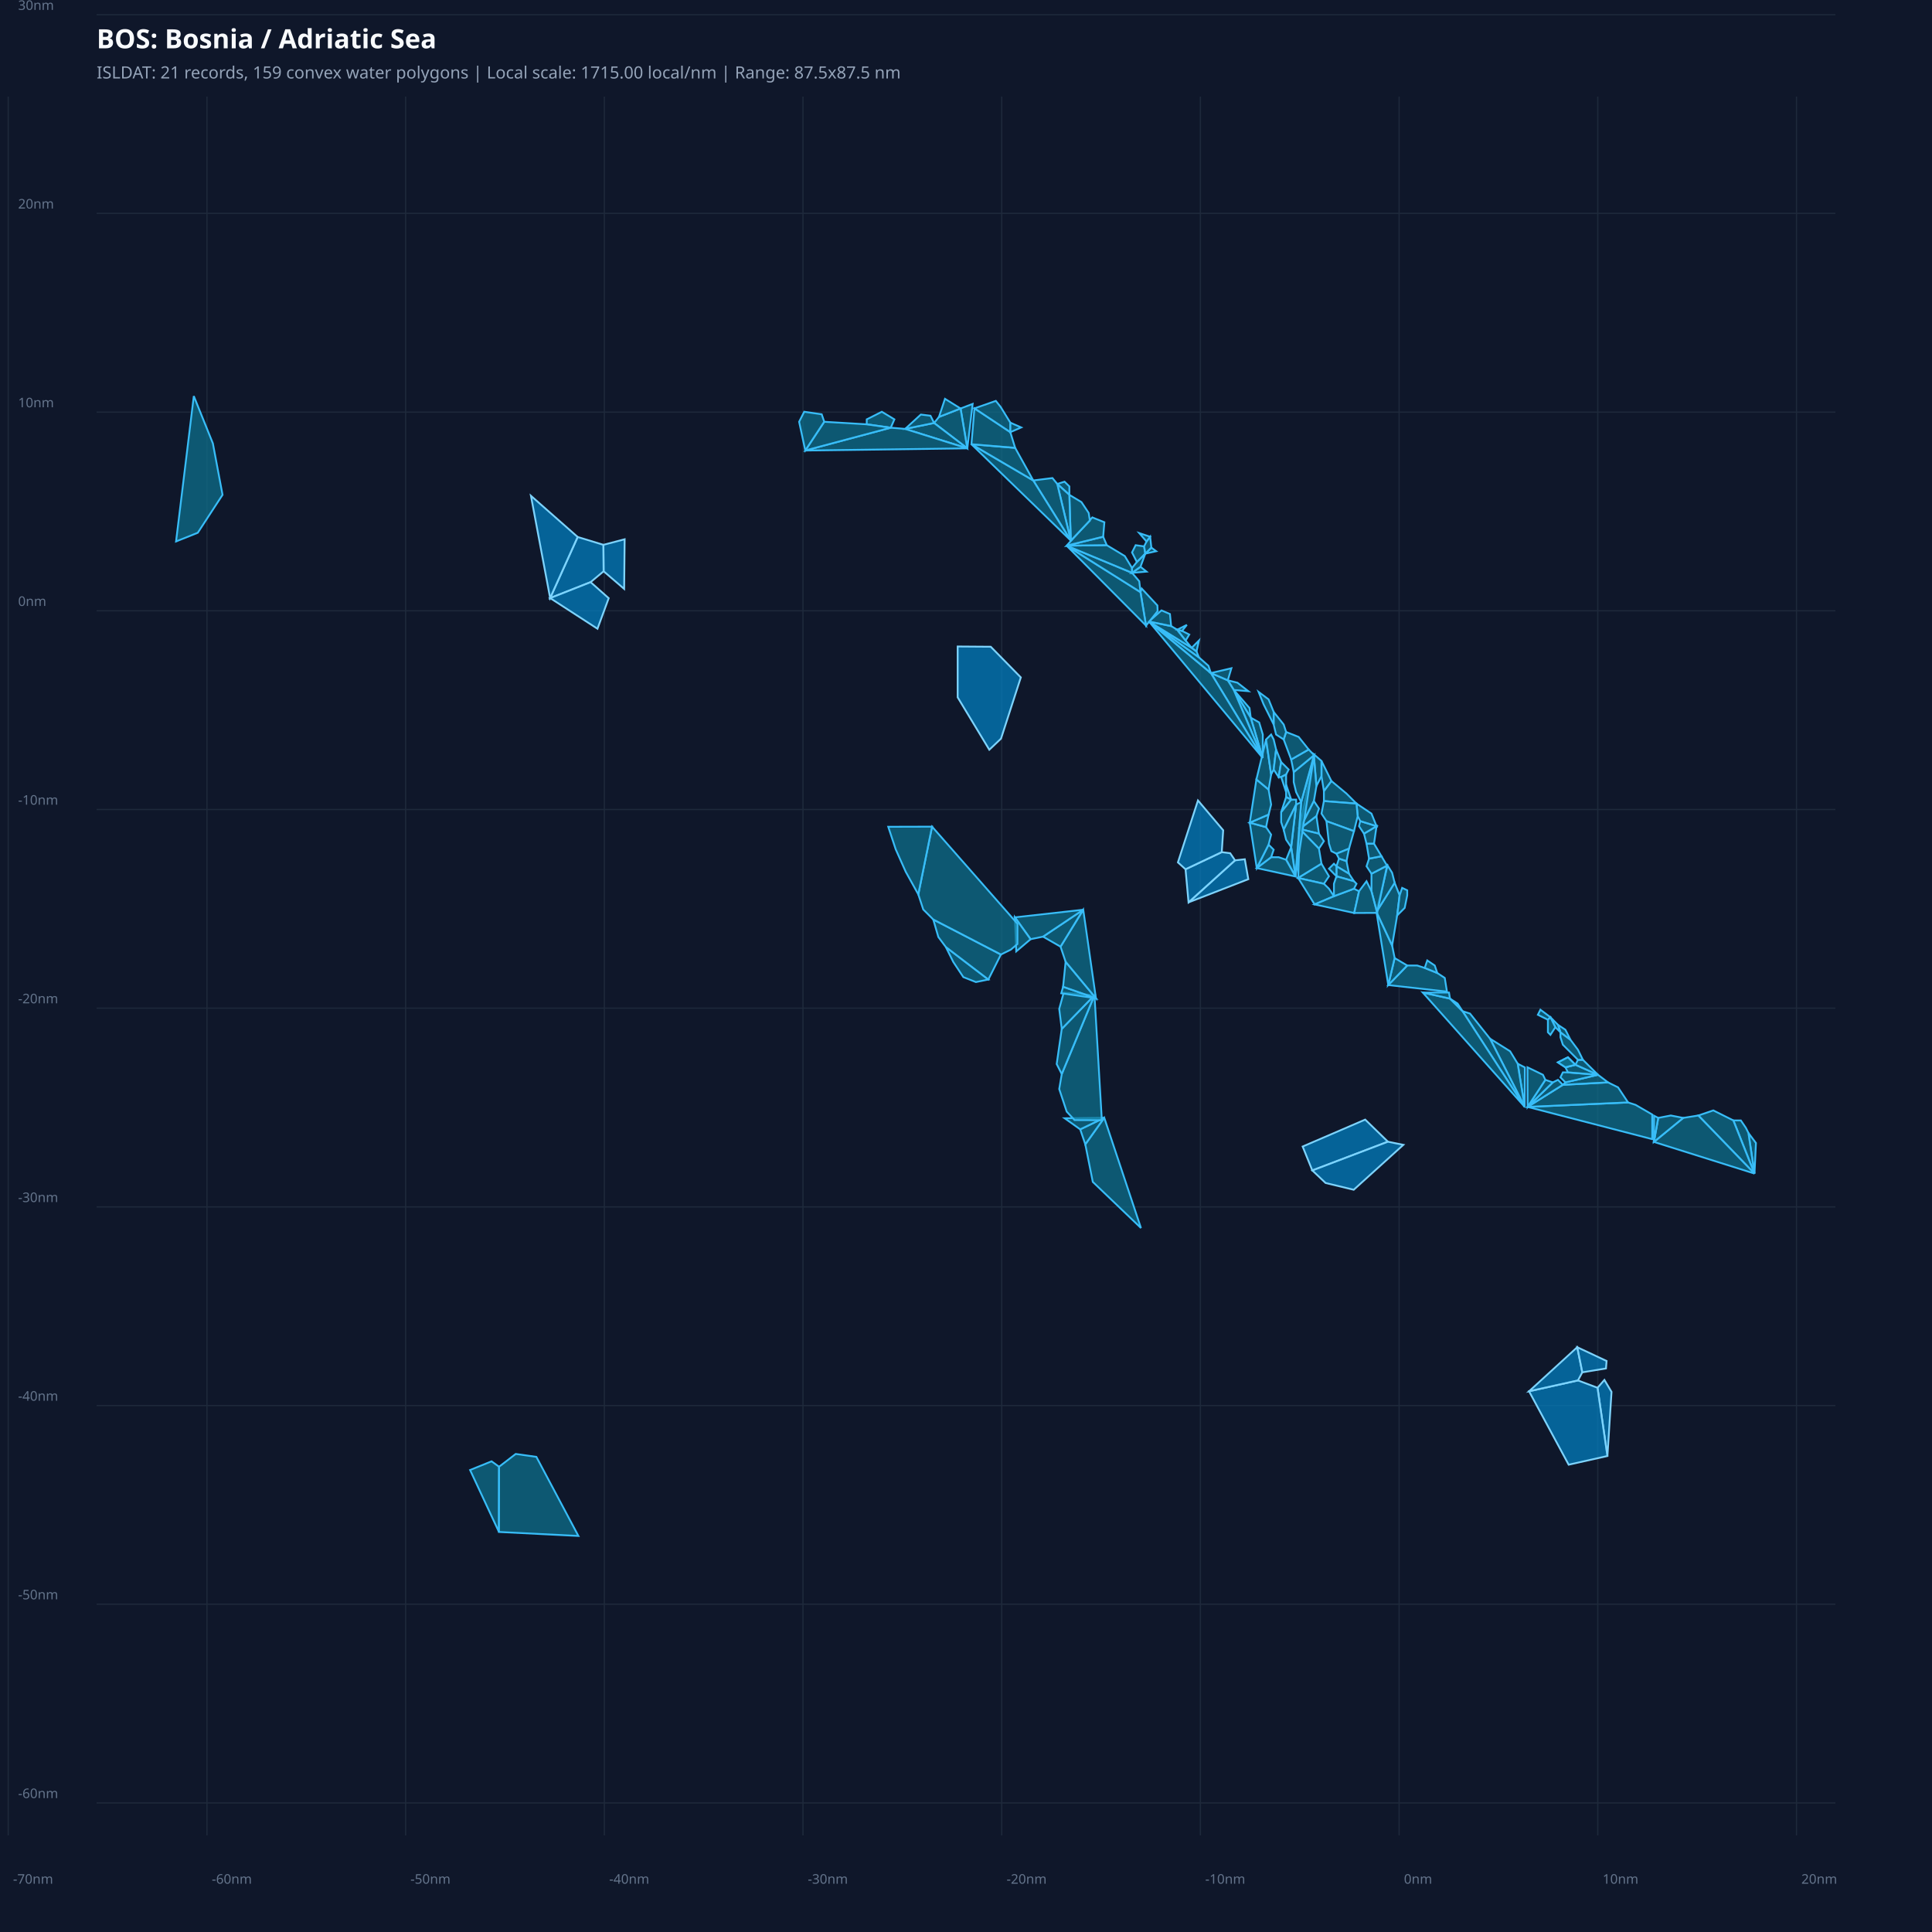
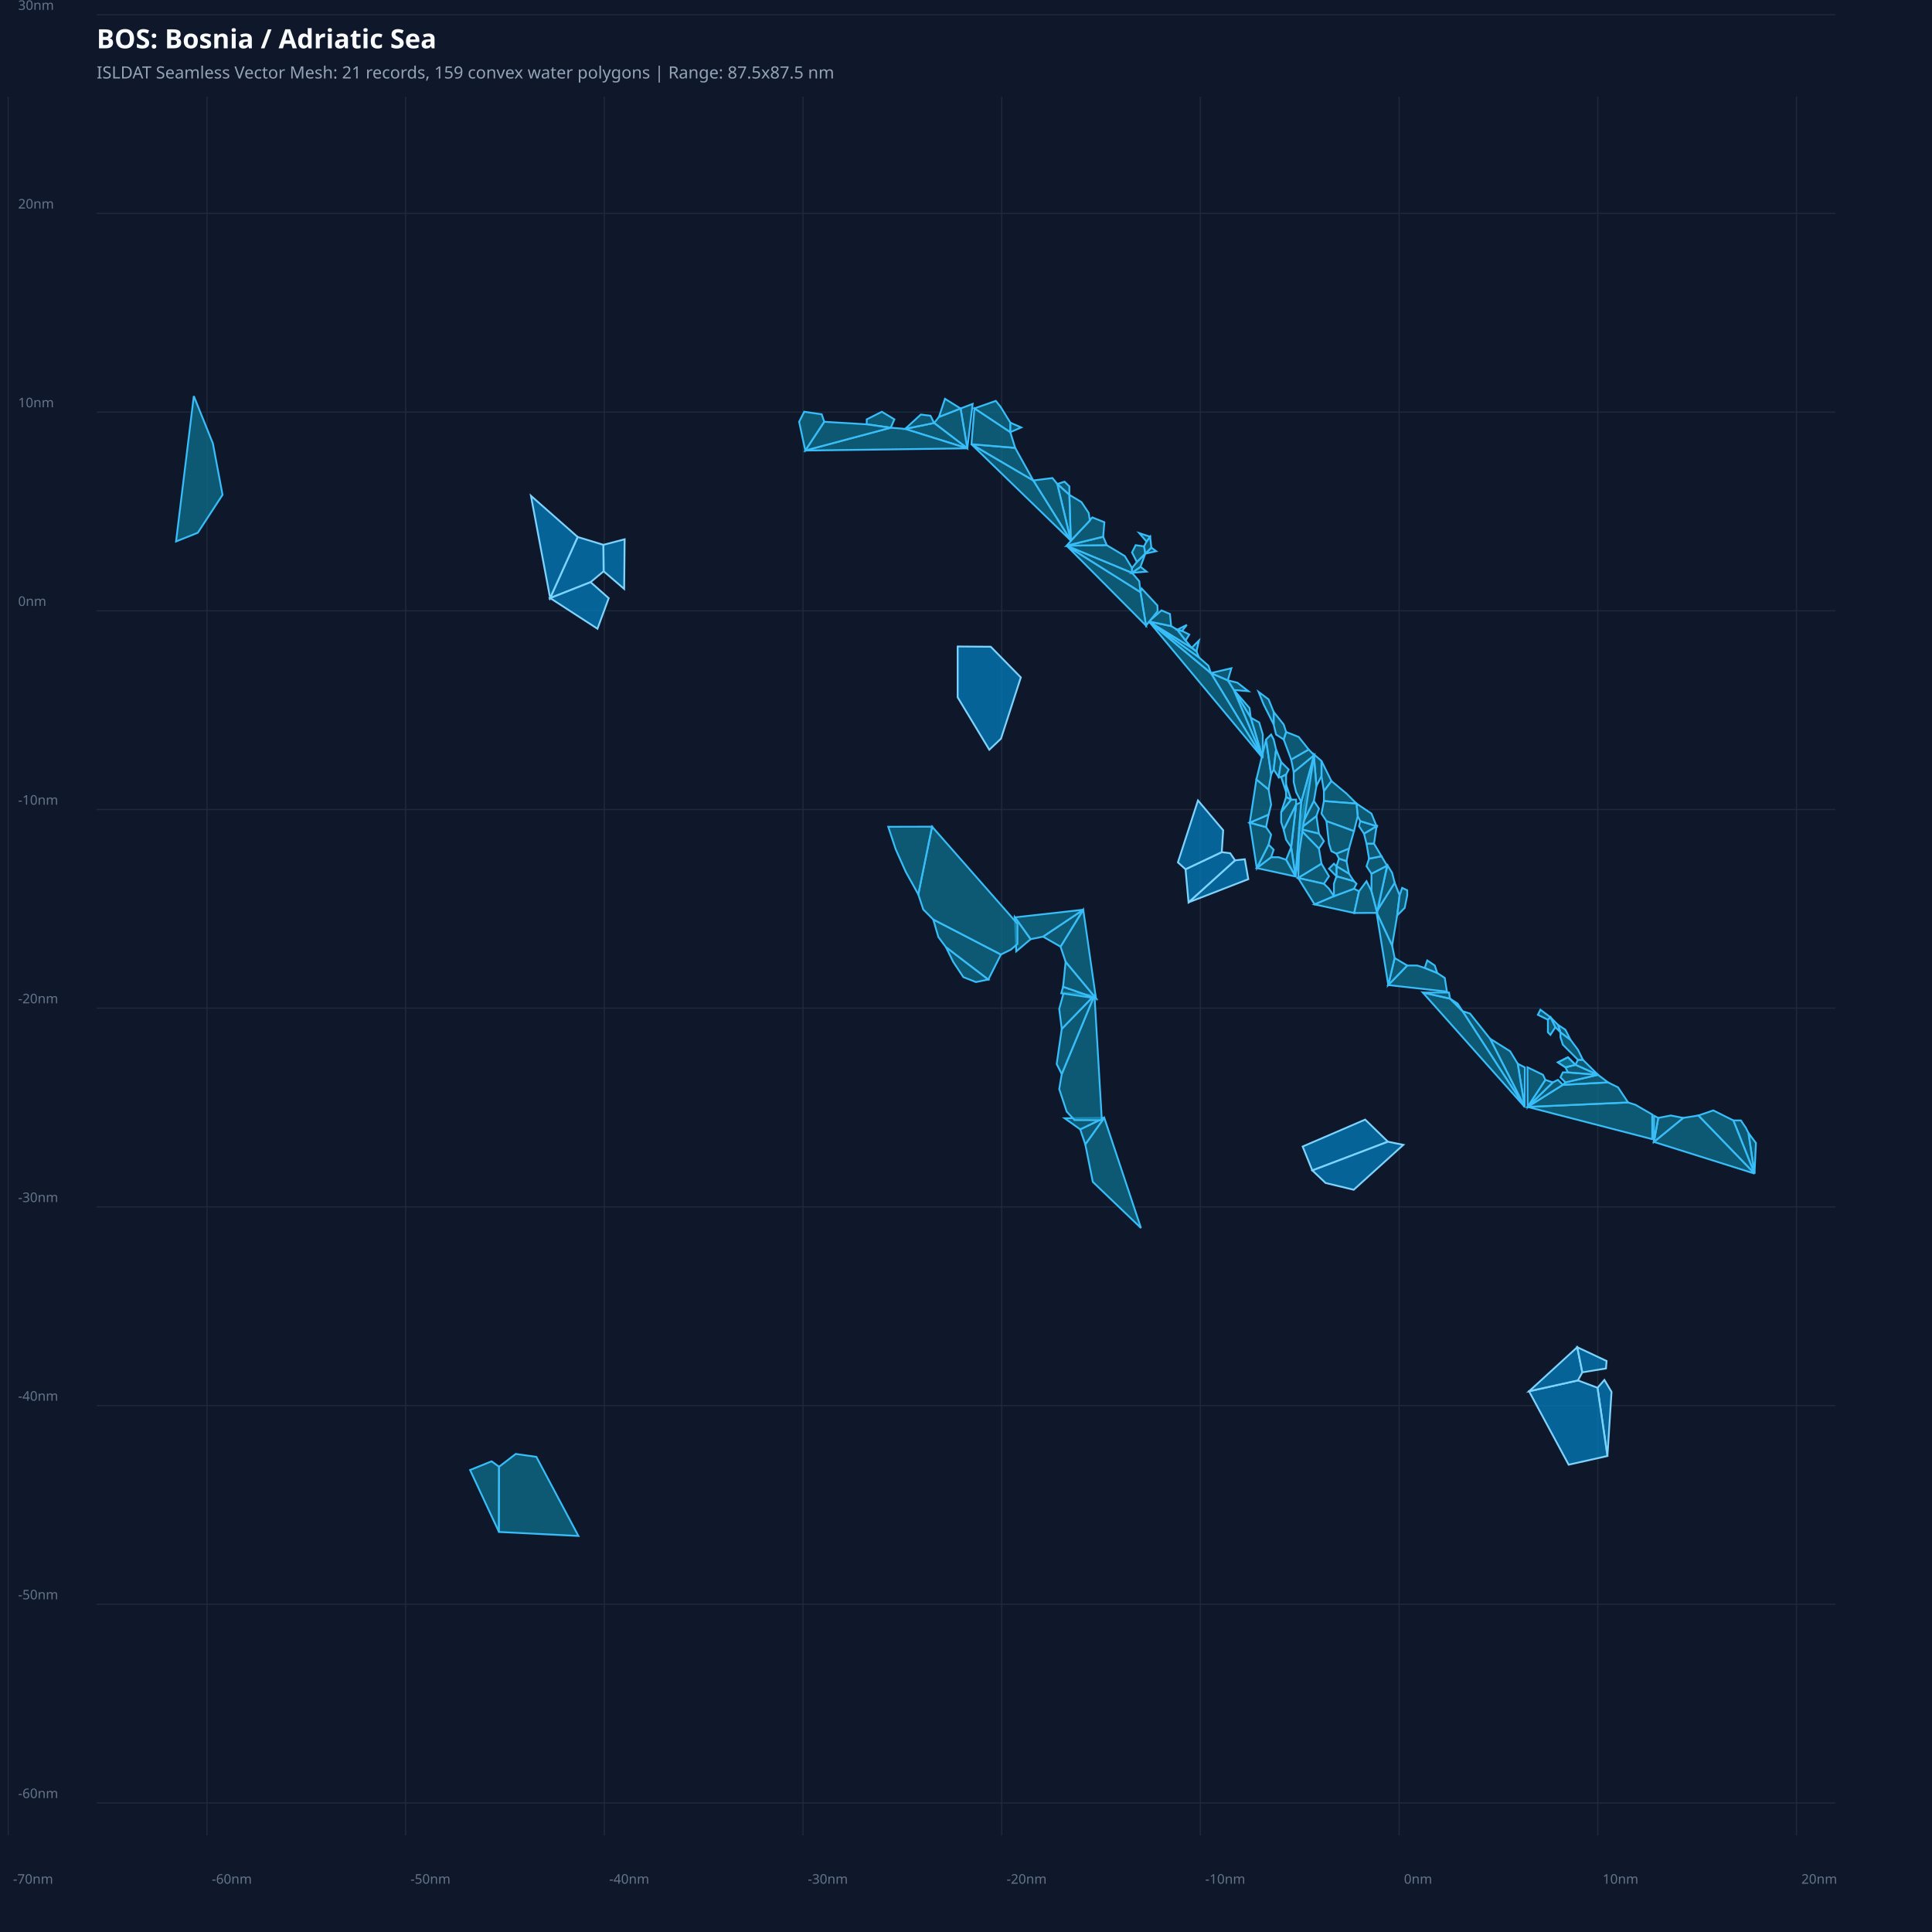
<svg xmlns="http://www.w3.org/2000/svg" viewBox="0 0 1600 1600" width="1600" height="1600">
  <rect width="1600" height="1600" fill="#0f172a" />
  <text x="80" y="40" font-family="sans-serif" font-size="22" font-weight="bold" fill="#f8fafc">BOS: Bosnia / Adriatic Sea</text>
-   <text x="80" y="65" font-family="sans-serif" font-size="14" fill="#94a3b8">ISLDAT: 21 records, 159 convex water polygons | Local scale: 1715.00 local/nm | Range: 87.5x87.5 nm</text>
+   <text x="80" y="65" font-family="sans-serif" font-size="14" fill="#94a3b8">ISLDAT Seamless Vector Mesh: 21 records, 159 convex water polygons | Range: 87.5x87.5 nm</text>
  <line x1="6.8" y1="1520.0" x2="6.8" y2="80.0" stroke="#1e293b" stroke-width="1" />
  <text x="10.8" y="1560" font-family="sans-serif" font-size="11" fill="#64748b">-70nm</text>
  <line x1="171.4" y1="1520.0" x2="171.4" y2="80.0" stroke="#1e293b" stroke-width="1" />
  <text x="175.4" y="1560" font-family="sans-serif" font-size="11" fill="#64748b">-60nm</text>
  <line x1="335.9" y1="1520.0" x2="335.9" y2="80.0" stroke="#1e293b" stroke-width="1" />
  <text x="339.9" y="1560" font-family="sans-serif" font-size="11" fill="#64748b">-50nm</text>
  <line x1="500.5" y1="1520.0" x2="500.5" y2="80.0" stroke="#1e293b" stroke-width="1" />
  <text x="504.5" y="1560" font-family="sans-serif" font-size="11" fill="#64748b">-40nm</text>
  <line x1="665.0" y1="1520.0" x2="665.0" y2="80.0" stroke="#1e293b" stroke-width="1" />
  <text x="669.0" y="1560" font-family="sans-serif" font-size="11" fill="#64748b">-30nm</text>
  <line x1="829.6" y1="1520.0" x2="829.6" y2="80.0" stroke="#1e293b" stroke-width="1" />
  <text x="833.6" y="1560" font-family="sans-serif" font-size="11" fill="#64748b">-20nm</text>
  <line x1="994.1" y1="1520.0" x2="994.1" y2="80.0" stroke="#1e293b" stroke-width="1" />
  <text x="998.1" y="1560" font-family="sans-serif" font-size="11" fill="#64748b">-10nm</text>
  <line x1="1158.7" y1="1520.0" x2="1158.7" y2="80.0" stroke="#1e293b" stroke-width="1" />
  <text x="1162.7" y="1560" font-family="sans-serif" font-size="11" fill="#64748b">0nm</text>
  <line x1="1323.2" y1="1520.0" x2="1323.2" y2="80.0" stroke="#1e293b" stroke-width="1" />
  <text x="1327.2" y="1560" font-family="sans-serif" font-size="11" fill="#64748b">10nm</text>
  <line x1="1487.8" y1="1520.0" x2="1487.8" y2="80.0" stroke="#1e293b" stroke-width="1" />
  <text x="1491.8" y="1560" font-family="sans-serif" font-size="11" fill="#64748b">20nm</text>
  <line x1="1652.3" y1="1520.0" x2="1652.3" y2="80.0" stroke="#1e293b" stroke-width="1" />
  <text x="1656.3" y="1560" font-family="sans-serif" font-size="11" fill="#64748b">30nm</text>
  <line x1="80.0" y1="1657.6" x2="1520.0" y2="1657.6" stroke="#1e293b" stroke-width="1" />
  <text x="15" y="1653.6" font-family="sans-serif" font-size="11" fill="#64748b">-70nm</text>
  <line x1="80.0" y1="1493.1" x2="1520.0" y2="1493.1" stroke="#1e293b" stroke-width="1" />
  <text x="15" y="1489.1" font-family="sans-serif" font-size="11" fill="#64748b">-60nm</text>
  <line x1="80.0" y1="1328.5" x2="1520.0" y2="1328.5" stroke="#1e293b" stroke-width="1" />
  <text x="15" y="1324.5" font-family="sans-serif" font-size="11" fill="#64748b">-50nm</text>
  <line x1="80.0" y1="1164.0" x2="1520.0" y2="1164.0" stroke="#1e293b" stroke-width="1" />
  <text x="15" y="1160.0" font-family="sans-serif" font-size="11" fill="#64748b">-40nm</text>
  <line x1="80.0" y1="999.5" x2="1520.0" y2="999.5" stroke="#1e293b" stroke-width="1" />
  <text x="15" y="995.5" font-family="sans-serif" font-size="11" fill="#64748b">-30nm</text>
  <line x1="80.0" y1="834.9" x2="1520.0" y2="834.9" stroke="#1e293b" stroke-width="1" />
  <text x="15" y="830.9" font-family="sans-serif" font-size="11" fill="#64748b">-20nm</text>
  <line x1="80.0" y1="670.4" x2="1520.0" y2="670.4" stroke="#1e293b" stroke-width="1" />
  <text x="15" y="666.4" font-family="sans-serif" font-size="11" fill="#64748b">-10nm</text>
  <line x1="80.0" y1="505.8" x2="1520.0" y2="505.8" stroke="#1e293b" stroke-width="1" />
  <text x="15" y="501.8" font-family="sans-serif" font-size="11" fill="#64748b">0nm</text>
  <line x1="80.0" y1="341.3" x2="1520.0" y2="341.3" stroke="#1e293b" stroke-width="1" />
  <text x="15" y="337.3" font-family="sans-serif" font-size="11" fill="#64748b">10nm</text>
  <line x1="80.0" y1="176.7" x2="1520.0" y2="176.7" stroke="#1e293b" stroke-width="1" />
  <text x="15" y="172.7" font-family="sans-serif" font-size="11" fill="#64748b">20nm</text>
  <line x1="80.0" y1="12.2" x2="1520.0" y2="12.2" stroke="#1e293b" stroke-width="1" />
  <text x="15" y="8.2" font-family="sans-serif" font-size="11" fill="#64748b">30nm</text>
  <polygon points="1149.4,945.5 1130.6,927.2 1078.8,949.5 1086.8,969.3 1149.4,945.5" fill="rgba(2, 132, 199, 0.7)" stroke="#7dd3fc" stroke-width="1.5" />
  <polygon points="1162.2,948.1 1149.4,945.5 1086.8,969.3 1097.8,979.7 1121.1,985.3 1162.2,948.1" fill="rgba(2, 132, 199, 0.7)" stroke="#7dd3fc" stroke-width="1.5" />
  <polygon points="1033.8,728.1 1030.9,711.6 1022.8,712.5 984.3,747.3 1033.8,728.1" fill="rgba(2, 132, 199, 0.7)" stroke="#7dd3fc" stroke-width="1.5" />
  <polygon points="1022.8,712.5 1018.8,706.6 1011.8,705.7 981.8,719.9 984.3,747.3 1022.8,712.5" fill="rgba(2, 132, 199, 0.7)" stroke="#7dd3fc" stroke-width="1.5" />
  <polygon points="975.5,714.2 981.8,719.9 1011.8,705.7 1013.0,687.6 992.1,662.9 975.5,714.2" fill="rgba(2, 132, 199, 0.7)" stroke="#7dd3fc" stroke-width="1.5" />
  <polygon points="819.3,620.9 829.0,611.7 845.4,561.0 820.5,535.6 793.1,535.4 793.1,577.5 819.3,620.9" fill="rgba(2, 132, 199, 0.7)" stroke="#7dd3fc" stroke-width="1.5" />
  <polygon points="1331.2,1205.8 1334.6,1152.7 1328.7,1142.8 1323.0,1149.3 1331.2,1205.8" fill="rgba(2, 132, 199, 0.7)" stroke="#7dd3fc" stroke-width="1.5" />
  <polygon points="1331.2,1205.8 1323.0,1149.3 1306.8,1143.2 1266.3,1152.2 1299.1,1213.0 1331.2,1205.8" fill="rgba(2, 132, 199, 0.7)" stroke="#7dd3fc" stroke-width="1.5" />
  <polygon points="1266.3,1152.2 1306.8,1143.2 1310.4,1136.5 1306.2,1115.7 1266.3,1152.2" fill="rgba(2, 132, 199, 0.7)" stroke="#7dd3fc" stroke-width="1.5" />
  <polygon points="1310.4,1136.5 1306.2,1115.7 1330.5,1127.1 1330.0,1133.3 1310.4,1136.5" fill="rgba(2, 132, 199, 0.7)" stroke="#7dd3fc" stroke-width="1.5" />
  <polygon points="516.9,487.7 499.9,473.1 499.7,451.2 517.3,446.6 516.9,487.7" fill="rgba(2, 132, 199, 0.7)" stroke="#7dd3fc" stroke-width="1.5" />
  <polygon points="499.9,473.1 489.1,482.1 455.6,495.3 478.4,444.7 499.7,451.2 499.9,473.1" fill="rgba(2, 132, 199, 0.7)" stroke="#7dd3fc" stroke-width="1.5" />
  <polygon points="504.1,495.4 494.8,520.7 455.6,495.3 489.1,482.1 504.1,495.4" fill="rgba(2, 132, 199, 0.7)" stroke="#7dd3fc" stroke-width="1.5" />
  <polygon points="455.6,495.3 439.7,410.6 478.4,444.7 455.6,495.3" fill="rgba(2, 132, 199, 0.7)" stroke="#7dd3fc" stroke-width="1.5" />
  <polygon points="413.2,1268.7 389.3,1217.4 407.1,1210.2 413.3,1214.7 413.2,1268.7" fill="rgba(14, 116, 144, 0.7)" stroke="#38bdf8" stroke-width="1.5" />
  <polygon points="413.2,1268.7 479.0,1272.0 444.2,1206.5 427.1,1204.1 413.3,1214.7 413.2,1268.7" fill="rgba(14, 116, 144, 0.7)" stroke="#38bdf8" stroke-width="1.5" />
  <polygon points="145.8,448.4 163.8,441.2 184.3,409.8 176.3,367.2 160.5,328.0 145.8,448.4" fill="rgba(14, 116, 144, 0.7)" stroke="#38bdf8" stroke-width="1.5" />
  <polygon points="1453.0,971.9 1454.2,946.6 1448.0,938.3 1453.0,971.9" fill="rgba(14, 116, 144, 0.7)" stroke="#38bdf8" stroke-width="1.5" />
  <polygon points="1453.0,971.9 1448.0,938.3 1445.9,934.1 1441.7,927.9 1435.5,927.9 1453.0,971.9" fill="rgba(14, 116, 144, 0.7)" stroke="#38bdf8" stroke-width="1.5" />
  <polygon points="1453.0,971.9 1435.5,927.9 1418.9,919.6 1406.5,923.8 1453.0,971.9" fill="rgba(14, 116, 144, 0.7)" stroke="#38bdf8" stroke-width="1.5" />
  <polygon points="1453.0,971.9 1406.5,923.8 1394.0,925.8 1369.7,945.7 1453.0,971.9" fill="rgba(14, 116, 144, 0.7)" stroke="#38bdf8" stroke-width="1.5" />
  <polygon points="1369.7,945.7 1394.0,925.8 1383.7,923.8 1373.3,925.8 1369.7,945.7" fill="rgba(14, 116, 144, 0.7)" stroke="#38bdf8" stroke-width="1.5" />
  <polygon points="1369.7,945.7 1373.3,925.8 1369.8,924.0 1369.7,945.7" fill="rgba(14, 116, 144, 0.7)" stroke="#38bdf8" stroke-width="1.5" />
  <polygon points="1368.3,943.4 1368.3,923.0 1354.5,915.0 1348.3,913.0 1265.1,916.7 1368.3,943.4" fill="rgba(14, 116, 144, 0.7)" stroke="#38bdf8" stroke-width="1.5" />
  <polygon points="1348.3,913.0 1340.0,900.5 1331.7,896.4 1294.3,898.4 1265.1,916.7 1348.3,913.0" fill="rgba(14, 116, 144, 0.7)" stroke="#38bdf8" stroke-width="1.5" />
  <polygon points="1331.7,896.4 1323.4,890.1 1296.4,896.4 1294.3,898.4 1331.7,896.4" fill="rgba(14, 116, 144, 0.7)" stroke="#38bdf8" stroke-width="1.5" />
  <polygon points="1323.4,890.1 1296.4,896.4 1292.3,892.2 1294.3,888.1 1298.5,888.1 1323.4,890.1" fill="rgba(14, 116, 144, 0.7)" stroke="#38bdf8" stroke-width="1.5" />
  <polygon points="1323.4,890.1 1298.5,888.1 1296.4,883.9 1304.7,881.8 1323.4,890.1" fill="rgba(14, 116, 144, 0.7)" stroke="#38bdf8" stroke-width="1.5" />
  <polygon points="1298.5,875.6 1290.2,879.8 1296.4,883.9 1304.7,881.8 1298.5,875.6" fill="rgba(14, 116, 144, 0.7)" stroke="#38bdf8" stroke-width="1.5" />
  <polygon points="1323.4,890.1 1310.9,877.7 1306.8,877.7 1304.7,881.8 1323.4,890.1" fill="rgba(14, 116, 144, 0.7)" stroke="#38bdf8" stroke-width="1.5" />
  <polygon points="1310.9,877.7 1306.8,869.4 1300.6,861.1 1292.3,854.9 1292.3,859.0 1294.3,865.2 1306.8,877.7 1310.9,877.7" fill="rgba(14, 116, 144, 0.7)" stroke="#38bdf8" stroke-width="1.5" />
  <polygon points="1300.6,861.1 1296.4,852.8 1290.2,848.7 1292.3,854.9 1300.6,861.1" fill="rgba(14, 116, 144, 0.7)" stroke="#38bdf8" stroke-width="1.5" />
  <polygon points="1288.1,850.7 1292.3,854.9 1290.2,848.7 1284.0,842.4 1288.1,850.7" fill="rgba(14, 116, 144, 0.7)" stroke="#38bdf8" stroke-width="1.5" />
  <polygon points="1284.0,842.4 1275.7,836.2 1273.6,840.4 1281.9,844.5 1284.0,842.4" fill="rgba(14, 116, 144, 0.7)" stroke="#38bdf8" stroke-width="1.5" />
  <polygon points="1284.0,842.4 1281.9,844.5 1281.9,854.9 1284.0,857.0 1288.1,850.7 1284.0,842.4" fill="rgba(14, 116, 144, 0.7)" stroke="#38bdf8" stroke-width="1.5" />
  <polygon points="1304.7,881.8 1298.5,875.6 1290.2,879.8 1296.4,883.9 1304.7,881.8" fill="rgba(14, 116, 144, 0.7)" stroke="#38bdf8" stroke-width="1.5" />
  <polygon points="1265.1,916.7 1294.3,898.4 1290.2,894.3 1286.0,896.4 1265.1,916.7" fill="rgba(14, 116, 144, 0.7)" stroke="#38bdf8" stroke-width="1.5" />
  <polygon points="1265.1,916.7 1286.0,896.4 1279.8,894.3 1265.1,916.7" fill="rgba(14, 116, 144, 0.7)" stroke="#38bdf8" stroke-width="1.5" />
  <polygon points="1265.1,916.7 1279.8,894.3 1277.8,890.1 1265.0,883.9 1265.1,916.7" fill="rgba(14, 116, 144, 0.7)" stroke="#38bdf8" stroke-width="1.5" />
  <polygon points="1262.7,916.7 1262.8,884.0 1256.9,880.9 1262.7,916.7" fill="rgba(14, 116, 144, 0.7)" stroke="#38bdf8" stroke-width="1.5" />
  <polygon points="1262.7,916.7 1256.9,880.9 1250.6,870.6 1234.0,860.2 1262.7,916.7" fill="rgba(14, 116, 144, 0.7)" stroke="#38bdf8" stroke-width="1.5" />
  <polygon points="1262.7,916.7 1234.0,860.2 1217.4,839.4 1211.2,837.4 1262.7,916.7" fill="rgba(14, 116, 144, 0.7)" stroke="#38bdf8" stroke-width="1.5" />
  <polygon points="1262.7,916.7 1211.2,837.4 1200.8,827.0 1178.3,822.0 1262.7,916.7" fill="rgba(14, 116, 144, 0.7)" stroke="#38bdf8" stroke-width="1.5" />
  <polygon points="1211.2,837.4 1207.1,831.1 1200.8,827.0 1211.2,837.4" fill="rgba(14, 116, 144, 0.7)" stroke="#38bdf8" stroke-width="1.5" />
  <polygon points="1200.8,827.0 1200.0,822.0 1178.3,822.0 1200.8,827.0" fill="rgba(14, 116, 144, 0.7)" stroke="#38bdf8" stroke-width="1.5" />
  <polygon points="1198.3,821.2 1196.5,809.9 1190.3,805.8 1179.9,801.6 1173.7,799.6 1165.4,799.6 1149.7,815.8 1198.3,821.2" fill="rgba(14, 116, 144, 0.7)" stroke="#38bdf8" stroke-width="1.5" />
  <polygon points="1190.3,805.8 1188.2,799.6 1182.0,795.4 1179.9,801.6 1190.3,805.8" fill="rgba(14, 116, 144, 0.7)" stroke="#38bdf8" stroke-width="1.5" />
  <polygon points="1149.7,815.8 1165.4,799.6 1155.0,793.4 1149.7,815.8" fill="rgba(14, 116, 144, 0.7)" stroke="#38bdf8" stroke-width="1.5" />
  <polygon points="1149.7,815.8 1155.0,793.4 1152.9,783.0 1139.9,755.2 1149.7,815.8" fill="rgba(14, 116, 144, 0.7)" stroke="#38bdf8" stroke-width="1.5" />
  <polygon points="1159.1,741.5 1155.0,731.1 1139.9,755.2 1152.9,783.0 1157.1,758.1 1159.1,741.5" fill="rgba(14, 116, 144, 0.7)" stroke="#38bdf8" stroke-width="1.5" />
  <polygon points="1139.9,755.2 1155.0,731.1 1152.9,722.8 1149.1,716.7 1139.9,755.2" fill="rgba(14, 116, 144, 0.7)" stroke="#38bdf8" stroke-width="1.5" />
  <polygon points="1157.1,758.1 1163.3,751.9 1165.4,741.5 1165.4,737.3 1161.2,735.3 1159.1,741.5 1157.1,758.1" fill="rgba(14, 116, 144, 0.7)" stroke="#38bdf8" stroke-width="1.5" />
  <polygon points="1140.5,756.0 1148.7,716.9 1135.8,723.6 1135.8,738.1 1140.5,756.0" fill="rgba(14, 116, 144, 0.7)" stroke="#38bdf8" stroke-width="1.5" />
  <polygon points="1148.7,716.9 1144.1,709.1 1133.8,711.1 1131.7,717.4 1135.8,723.6 1148.7,716.9" fill="rgba(14, 116, 144, 0.7)" stroke="#38bdf8" stroke-width="1.5" />
  <polygon points="1144.1,709.1 1137.9,698.7 1131.7,698.7 1133.8,711.1 1144.1,709.1" fill="rgba(14, 116, 144, 0.7)" stroke="#38bdf8" stroke-width="1.5" />
  <polygon points="1137.9,698.7 1140.0,684.2 1129.6,690.4 1131.7,698.7 1137.9,698.7" fill="rgba(14, 116, 144, 0.7)" stroke="#38bdf8" stroke-width="1.5" />
  <polygon points="1140.0,684.2 1126.5,680.0 1125.5,684.2 1129.6,690.4 1140.0,684.2" fill="rgba(14, 116, 144, 0.7)" stroke="#38bdf8" stroke-width="1.5" />
  <polygon points="1140.0,684.2 1135.8,673.8 1123.4,665.5 1124.4,675.9 1126.5,680.0 1140.0,684.2" fill="rgba(14, 116, 144, 0.7)" stroke="#38bdf8" stroke-width="1.5" />
  <polygon points="1123.4,665.5 1115.1,657.2 1102.6,646.8 1096.4,655.1 1096.4,663.4 1123.4,665.5" fill="rgba(14, 116, 144, 0.7)" stroke="#38bdf8" stroke-width="1.5" />
  <polygon points="1102.6,646.8 1094.4,630.2 1094.4,642.7 1096.4,655.1 1102.6,646.8" fill="rgba(14, 116, 144, 0.7)" stroke="#38bdf8" stroke-width="1.5" />
  <polygon points="1090.2,651.0 1094.4,642.7 1094.4,630.2 1088.0,624.6 1090.2,651.0" fill="rgba(14, 116, 144, 0.7)" stroke="#38bdf8" stroke-width="1.5" />
  <polygon points="1076.4,686.5 1088.1,663.4 1090.2,651.0 1088.0,624.6 1076.4,686.5" fill="rgba(14, 116, 144, 0.7)" stroke="#38bdf8" stroke-width="1.5" />
  <polygon points="1076.4,686.5 1090.2,675.9 1092.3,669.6 1088.1,663.4 1076.4,686.5" fill="rgba(14, 116, 144, 0.7)" stroke="#38bdf8" stroke-width="1.5" />
  <polygon points="1076.4,686.5 1092.3,690.4 1090.2,675.9 1076.4,686.5" fill="rgba(14, 116, 144, 0.7)" stroke="#38bdf8" stroke-width="1.5" />
  <polygon points="1092.3,702.8 1096.4,696.6 1092.3,690.4 1076.4,686.5 1092.3,702.8" fill="rgba(14, 116, 144, 0.7)" stroke="#38bdf8" stroke-width="1.5" />
  <polygon points="1076.4,686.5 1075.1,727.1 1094.4,715.3 1092.3,702.8 1076.4,686.5" fill="rgba(14, 116, 144, 0.7)" stroke="#38bdf8" stroke-width="1.5" />
  <polygon points="1075.1,727.1 1096.4,731.9 1100.6,725.7 1094.4,715.3 1075.1,727.1" fill="rgba(14, 116, 144, 0.7)" stroke="#38bdf8" stroke-width="1.5" />
  <polygon points="1088.7,749.0 1104.7,742.2 1100.6,736.0 1096.4,731.9 1075.1,727.1 1088.7,749.0" fill="rgba(14, 116, 144, 0.7)" stroke="#38bdf8" stroke-width="1.5" />
  <polygon points="1121.5,756.1 1088.7,749.0 1104.7,742.2 1121.3,736.0 1125.5,738.1 1121.5,756.1" fill="rgba(14, 116, 144, 0.7)" stroke="#38bdf8" stroke-width="1.5" />
  <polygon points="1140.5,756.0 1135.8,738.1 1131.7,729.8 1125.5,738.1 1121.5,756.1 1140.5,756.0" fill="rgba(14, 116, 144, 0.7)" stroke="#38bdf8" stroke-width="1.5" />
  <polygon points="1121.3,688.3 1124.4,675.9 1123.4,665.5 1096.4,663.4 1094.4,673.8 1098.5,680.0 1121.3,688.3" fill="rgba(14, 116, 144, 0.7)" stroke="#38bdf8" stroke-width="1.5" />
  <polygon points="1117.2,702.8 1121.3,688.3 1098.5,680.0 1100.6,698.7 1102.6,704.9 1106.8,707.0 1117.2,702.8" fill="rgba(14, 116, 144, 0.7)" stroke="#38bdf8" stroke-width="1.5" />
  <polygon points="1115.1,713.2 1117.2,702.8 1106.8,707.0 1108.9,711.1 1115.1,713.2" fill="rgba(14, 116, 144, 0.7)" stroke="#38bdf8" stroke-width="1.5" />
  <polygon points="1117.2,723.6 1115.1,713.2 1108.9,711.1 1106.8,717.4 1117.2,723.6" fill="rgba(14, 116, 144, 0.7)" stroke="#38bdf8" stroke-width="1.5" />
  <polygon points="1121.3,729.8 1117.2,723.6 1106.8,717.4 1106.8,725.7 1121.3,729.8" fill="rgba(14, 116, 144, 0.7)" stroke="#38bdf8" stroke-width="1.5" />
  <polygon points="1121.3,736.0 1123.4,731.9 1121.3,729.8 1106.8,725.7 1104.7,731.9 1104.7,742.2 1121.3,736.0" fill="rgba(14, 116, 144, 0.7)" stroke="#38bdf8" stroke-width="1.5" />
  <polygon points="1106.8,725.7 1100.6,719.4 1104.7,715.3 1106.8,717.4 1106.8,725.7" fill="rgba(14, 116, 144, 0.7)" stroke="#38bdf8" stroke-width="1.5" />
  <polygon points="1072.9,725.9 1088.3,625.4 1077.6,664.3 1072.9,725.9" fill="rgba(14, 116, 144, 0.7)" stroke="#38bdf8" stroke-width="1.5" />
  <polygon points="1088.3,625.4 1071.4,639.4 1071.4,647.7 1073.4,656.0 1077.6,664.3 1088.3,625.4" fill="rgba(14, 116, 144, 0.7)" stroke="#38bdf8" stroke-width="1.5" />
  <polygon points="1088.3,625.4 1083.8,620.7 1069.3,629.0 1071.4,639.4 1088.3,625.4" fill="rgba(14, 116, 144, 0.7)" stroke="#38bdf8" stroke-width="1.5" />
  <polygon points="1083.8,620.7 1075.5,610.3 1065.1,606.2 1063.1,612.4 1069.3,629.0 1083.8,620.7" fill="rgba(14, 116, 144, 0.7)" stroke="#38bdf8" stroke-width="1.5" />
  <polygon points="1065.1,606.2 1063.1,600.0 1054.8,589.6 1054.8,600.0 1056.8,608.3 1063.1,612.4 1065.1,606.2" fill="rgba(14, 116, 144, 0.7)" stroke="#38bdf8" stroke-width="1.5" />
  <polygon points="1054.8,589.6 1050.6,579.2 1042.3,573.0 1046.5,583.4 1054.8,600.0 1054.8,589.6" fill="rgba(14, 116, 144, 0.7)" stroke="#38bdf8" stroke-width="1.5" />
  <polygon points="1072.9,725.9 1077.6,664.3 1073.4,666.3 1069.3,701.6 1072.9,725.9" fill="rgba(14, 116, 144, 0.7)" stroke="#38bdf8" stroke-width="1.5" />
  <polygon points="1072.9,725.9 1069.3,701.6 1065.1,712.0 1072.9,725.9" fill="rgba(14, 116, 144, 0.7)" stroke="#38bdf8" stroke-width="1.5" />
  <polygon points="1072.9,725.9 1065.1,712.0 1058.9,709.9 1052.7,709.9 1040.8,718.9 1072.9,725.9" fill="rgba(14, 116, 144, 0.7)" stroke="#38bdf8" stroke-width="1.5" />
  <polygon points="1040.8,718.9 1052.7,709.9 1054.8,703.7 1050.6,699.5 1040.8,718.9" fill="rgba(14, 116, 144, 0.7)" stroke="#38bdf8" stroke-width="1.5" />
  <polygon points="1040.8,718.9 1050.6,699.5 1052.7,691.2 1048.5,685.0 1035.0,681.3 1040.8,718.9" fill="rgba(14, 116, 144, 0.7)" stroke="#38bdf8" stroke-width="1.5" />
  <polygon points="1035.0,681.3 1048.5,685.0 1050.6,674.6 1035.0,681.3" fill="rgba(14, 116, 144, 0.7)" stroke="#38bdf8" stroke-width="1.5" />
  <polygon points="1035.0,681.3 1050.6,674.6 1052.7,666.3 1050.6,653.9 1040.5,645.5 1035.0,681.3" fill="rgba(14, 116, 144, 0.7)" stroke="#38bdf8" stroke-width="1.5" />
  <polygon points="1040.5,645.5 1050.6,653.9 1052.7,641.4 1048.5,612.4 1040.5,645.5" fill="rgba(14, 116, 144, 0.7)" stroke="#38bdf8" stroke-width="1.5" />
  <polygon points="1048.5,612.4 1052.7,641.4 1054.8,637.3 1056.8,620.7 1054.8,612.4 1052.7,608.3 1048.5,612.4" fill="rgba(14, 116, 144, 0.7)" stroke="#38bdf8" stroke-width="1.5" />
  <polygon points="1054.8,637.3 1058.9,643.5 1061.0,631.1 1056.8,620.7 1054.8,637.3" fill="rgba(14, 116, 144, 0.7)" stroke="#38bdf8" stroke-width="1.5" />
  <polygon points="1058.9,643.5 1061.0,643.5 1065.1,641.4 1067.2,637.3 1061.0,631.1 1058.9,643.5" fill="rgba(14, 116, 144, 0.7)" stroke="#38bdf8" stroke-width="1.5" />
  <polygon points="1061.0,643.5 1065.1,656.0 1065.1,649.7 1065.1,641.4 1061.0,643.5" fill="rgba(14, 116, 144, 0.7)" stroke="#38bdf8" stroke-width="1.5" />
  <polygon points="1065.1,656.0 1065.1,649.7 1069.3,662.2 1065.1,660.1 1065.1,656.0" fill="rgba(14, 116, 144, 0.7)" stroke="#38bdf8" stroke-width="1.5" />
  <polygon points="1069.3,662.2 1065.1,660.1 1061.0,672.6 1069.3,662.2" fill="rgba(14, 116, 144, 0.7)" stroke="#38bdf8" stroke-width="1.5" />
  <polygon points="1069.3,662.2 1061.0,672.6 1061.0,680.9 1063.1,687.1 1073.4,666.3 1073.4,662.2 1069.3,662.2" fill="rgba(14, 116, 144, 0.7)" stroke="#38bdf8" stroke-width="1.5" />
  <polygon points="1063.1,687.1 1065.1,695.4 1069.3,701.6 1073.4,666.3 1063.1,687.1" fill="rgba(14, 116, 144, 0.7)" stroke="#38bdf8" stroke-width="1.5" />
  <polygon points="1045.7,627.7 1045.8,608.3 1042.8,598.3 1035.8,594.3 1045.7,627.7" fill="rgba(14, 116, 144, 0.7)" stroke="#38bdf8" stroke-width="1.5" />
  <polygon points="1035.8,594.3 1034.8,586.4 1021.8,571.4 1035.8,594.3" fill="rgba(14, 116, 144, 0.7)" stroke="#38bdf8" stroke-width="1.5" />
  <polygon points="1045.7,627.7 1035.8,594.3 1021.8,571.4 1045.7,627.7" fill="rgba(14, 116, 144, 0.7)" stroke="#38bdf8" stroke-width="1.5" />
  <polygon points="1021.8,571.4 1033.8,572.4 1024.8,565.4 1016.8,563.4 1021.8,571.4" fill="rgba(14, 116, 144, 0.7)" stroke="#38bdf8" stroke-width="1.5" />
  <polygon points="1045.7,627.7 1021.8,571.4 1016.8,563.4 1002.8,557.4 1045.7,627.7" fill="rgba(14, 116, 144, 0.7)" stroke="#38bdf8" stroke-width="1.5" />
  <polygon points="1016.8,563.4 1019.8,553.4 1002.8,557.4 1016.8,563.4" fill="rgba(14, 116, 144, 0.7)" stroke="#38bdf8" stroke-width="1.5" />
  <polygon points="1045.7,627.7 1002.8,557.4 951.5,514.7 1045.7,627.7" fill="rgba(14, 116, 144, 0.7)" stroke="#38bdf8" stroke-width="1.5" />
  <polygon points="1002.8,557.4 1000.8,551.4 992.9,544.4 951.5,514.7 1002.8,557.4" fill="rgba(14, 116, 144, 0.7)" stroke="#38bdf8" stroke-width="1.5" />
  <polygon points="992.9,544.4 990.9,539.5 986.9,536.5 951.5,514.7 992.9,544.4" fill="rgba(14, 116, 144, 0.7)" stroke="#38bdf8" stroke-width="1.5" />
  <polygon points="990.9,539.5 992.9,530.5 986.9,536.5 990.9,539.5" fill="rgba(14, 116, 144, 0.7)" stroke="#38bdf8" stroke-width="1.5" />
  <polygon points="986.9,536.5 981.9,530.5 974.9,521.5 969.9,518.5 951.5,514.7 986.9,536.5" fill="rgba(14, 116, 144, 0.7)" stroke="#38bdf8" stroke-width="1.5" />
  <polygon points="981.9,530.5 984.9,525.5 978.9,522.5 974.9,521.5 981.9,530.5" fill="rgba(14, 116, 144, 0.7)" stroke="#38bdf8" stroke-width="1.5" />
  <polygon points="978.9,522.5 982.9,517.5 974.9,521.5 978.9,522.5" fill="rgba(14, 116, 144, 0.7)" stroke="#38bdf8" stroke-width="1.5" />
  <polygon points="969.9,518.5 968.9,508.5 961.9,505.5 951.5,514.7 969.9,518.5" fill="rgba(14, 116, 144, 0.7)" stroke="#38bdf8" stroke-width="1.5" />
  <polygon points="949.1,518.1 958.7,506.1 958.5,501.4 945.5,487.4 944.5,490.4 949.1,518.1" fill="rgba(14, 116, 144, 0.7)" stroke="#38bdf8" stroke-width="1.5" />
  <polygon points="949.1,518.1 944.5,490.4 883.3,451.9 949.1,518.1" fill="rgba(14, 116, 144, 0.7)" stroke="#38bdf8" stroke-width="1.5" />
  <polygon points="944.5,490.4 943.5,481.4 937.5,474.4 883.3,451.9 944.5,490.4" fill="rgba(14, 116, 144, 0.7)" stroke="#38bdf8" stroke-width="1.5" />
  <polygon points="937.5,474.4 937.5,470.4 931.5,460.5 916.6,451.5 883.3,451.9 937.5,474.4" fill="rgba(14, 116, 144, 0.7)" stroke="#38bdf8" stroke-width="1.5" />
  <polygon points="916.6,451.5 913.6,444.5 883.3,451.9 916.6,451.5" fill="rgba(14, 116, 144, 0.7)" stroke="#38bdf8" stroke-width="1.5" />
  <polygon points="883.3,451.9 913.6,444.5 914.6,432.5 904.6,428.5 883.3,451.9" fill="rgba(14, 116, 144, 0.7)" stroke="#38bdf8" stroke-width="1.5" />
  <polygon points="937.5,474.4 949.5,473.4 944.5,469.4 937.5,474.4" fill="rgba(14, 116, 144, 0.7)" stroke="#38bdf8" stroke-width="1.5" />
  <polygon points="937.5,474.4 944.5,469.4 948.5,458.5 941.5,465.4 937.5,470.4 937.5,474.4" fill="rgba(14, 116, 144, 0.7)" stroke="#38bdf8" stroke-width="1.5" />
  <polygon points="941.5,465.4 937.5,457.5 940.5,451.5 947.5,452.5 948.5,458.5 941.5,465.4" fill="rgba(14, 116, 144, 0.7)" stroke="#38bdf8" stroke-width="1.5" />
  <polygon points="948.5,458.5 953.5,453.5 957.5,456.5 948.5,458.5" fill="rgba(14, 116, 144, 0.7)" stroke="#38bdf8" stroke-width="1.5" />
  <polygon points="948.5,458.5 953.5,453.5 952.5,444.5 949.5,448.5 947.5,452.5 948.5,458.5" fill="rgba(14, 116, 144, 0.7)" stroke="#38bdf8" stroke-width="1.5" />
  <polygon points="949.5,448.5 952.5,444.5 943.5,441.5 949.5,448.5" fill="rgba(14, 116, 144, 0.7)" stroke="#38bdf8" stroke-width="1.5" />
  <polygon points="944.9,1017.0 905.0,978.8 898.8,947.7 914.5,925.7 944.9,1017.0" fill="rgba(14, 116, 144, 0.7)" stroke="#38bdf8" stroke-width="1.5" />
  <polygon points="898.8,947.7 914.5,925.7 894.6,935.3 898.8,947.7" fill="rgba(14, 116, 144, 0.7)" stroke="#38bdf8" stroke-width="1.5" />
  <polygon points="881.7,926.1 894.6,935.3 914.5,925.7 881.7,926.1" fill="rgba(14, 116, 144, 0.7)" stroke="#38bdf8" stroke-width="1.5" />
  <polygon points="912.5,927.7 889.9,927.6 883.4,920.6 877.2,901.9 879.3,889.5 906.4,824.2 912.5,927.7" fill="rgba(14, 116, 144, 0.7)" stroke="#38bdf8" stroke-width="1.5" />
  <polygon points="906.4,824.2 879.3,889.5 875.1,881.2 879.3,852.1 906.4,824.2" fill="rgba(14, 116, 144, 0.7)" stroke="#38bdf8" stroke-width="1.5" />
  <polygon points="906.4,824.2 879.3,852.1 877.2,835.5 880.9,822.1 906.4,824.2" fill="rgba(14, 116, 144, 0.7)" stroke="#38bdf8" stroke-width="1.5" />
  <polygon points="907.6,826.7 878.9,822.6 880.4,817.2 907.6,826.7" fill="rgba(14, 116, 144, 0.7)" stroke="#38bdf8" stroke-width="1.5" />
  <polygon points="907.6,826.7 880.4,817.2 882.5,796.5 907.6,826.7" fill="rgba(14, 116, 144, 0.7)" stroke="#38bdf8" stroke-width="1.5" />
  <polygon points="907.6,826.7 882.5,796.5 878.3,784.0 897.1,753.4 907.6,826.7" fill="rgba(14, 116, 144, 0.7)" stroke="#38bdf8" stroke-width="1.5" />
  <polygon points="897.1,753.4 878.3,784.0 863.8,775.7 897.1,753.4" fill="rgba(14, 116, 144, 0.7)" stroke="#38bdf8" stroke-width="1.5" />
  <polygon points="863.8,775.7 853.5,777.8 840.5,759.7 897.1,753.4 863.8,775.7" fill="rgba(14, 116, 144, 0.7)" stroke="#38bdf8" stroke-width="1.5" />
  <polygon points="853.5,777.8 841.6,787.9 840.5,759.7 853.5,777.8" fill="rgba(14, 116, 144, 0.7)" stroke="#38bdf8" stroke-width="1.5" />
  <polygon points="818.5,811.2 808.2,813.3 797.8,809.2 789.5,796.7 783.3,784.3 818.5,811.2" fill="rgba(14, 116, 144, 0.7)" stroke="#38bdf8" stroke-width="1.5" />
  <polygon points="783.3,784.3 777.1,776.0 772.9,761.5 828.9,790.5 818.5,811.2 783.3,784.3" fill="rgba(14, 116, 144, 0.7)" stroke="#38bdf8" stroke-width="1.5" />
  <polygon points="842.6,765.0 842.6,781.8 837.2,786.4 828.9,790.5 772.9,761.5 764.6,753.2 760.5,740.7 771.9,684.6 842.6,765.0" fill="rgba(14, 116, 144, 0.7)" stroke="#38bdf8" stroke-width="1.5" />
  <polygon points="760.5,740.7 750.1,722.0 741.8,703.4 735.6,684.7 771.9,684.6 760.5,740.7" fill="rgba(14, 116, 144, 0.7)" stroke="#38bdf8" stroke-width="1.5" />
  <polygon points="886.8,447.7 902.6,431.2 901.6,424.8 895.6,415.8 885.6,409.8 886.8,447.7" fill="rgba(14, 116, 144, 0.7)" stroke="#38bdf8" stroke-width="1.5" />
  <polygon points="885.6,409.8 885.6,402.8 881.6,398.9 875.6,400.8 885.6,409.8" fill="rgba(14, 116, 144, 0.7)" stroke="#38bdf8" stroke-width="1.5" />
  <polygon points="886.8,447.7 885.6,409.8 875.6,400.8 886.8,447.7" fill="rgba(14, 116, 144, 0.7)" stroke="#38bdf8" stroke-width="1.5" />
  <polygon points="886.8,447.7 875.6,400.8 871.6,395.9 855.7,397.9 886.8,447.7" fill="rgba(14, 116, 144, 0.7)" stroke="#38bdf8" stroke-width="1.5" />
  <polygon points="886.8,447.7 855.7,397.9 804.5,367.9 886.8,447.7" fill="rgba(14, 116, 144, 0.7)" stroke="#38bdf8" stroke-width="1.5" />
  <polygon points="855.7,397.9 840.7,370.9 804.5,367.9 855.7,397.9" fill="rgba(14, 116, 144, 0.7)" stroke="#38bdf8" stroke-width="1.5" />
  <polygon points="840.7,370.9 836.7,357.9 807.0,338.2 804.5,367.9 840.7,370.9" fill="rgba(14, 116, 144, 0.7)" stroke="#38bdf8" stroke-width="1.5" />
  <polygon points="836.7,357.9 836.7,350.0 828.7,337.0 824.7,332.0 807.0,338.2 836.7,357.9" fill="rgba(14, 116, 144, 0.7)" stroke="#38bdf8" stroke-width="1.5" />
  <polygon points="836.7,357.9 845.7,354.0 836.7,350.0 836.7,357.9" fill="rgba(14, 116, 144, 0.7)" stroke="#38bdf8" stroke-width="1.5" />
  <polygon points="801.1,371.3 805.5,334.5 795.5,338.3 801.1,371.3" fill="rgba(14, 116, 144, 0.7)" stroke="#38bdf8" stroke-width="1.5" />
  <polygon points="801.1,371.3 795.5,338.3 777.6,345.3 773.6,350.3 801.1,371.3" fill="rgba(14, 116, 144, 0.7)" stroke="#38bdf8" stroke-width="1.5" />
  <polygon points="795.5,338.3 782.6,330.3 777.6,345.3 795.5,338.3" fill="rgba(14, 116, 144, 0.7)" stroke="#38bdf8" stroke-width="1.5" />
  <polygon points="801.1,371.3 773.6,350.3 749.6,355.2 801.1,371.3" fill="rgba(14, 116, 144, 0.7)" stroke="#38bdf8" stroke-width="1.5" />
  <polygon points="773.6,350.3 770.6,344.3 762.6,343.3 749.6,355.2 773.6,350.3" fill="rgba(14, 116, 144, 0.7)" stroke="#38bdf8" stroke-width="1.5" />
  <polygon points="801.1,371.3 749.6,355.2 737.7,354.2 666.9,373.1 801.1,371.3" fill="rgba(14, 116, 144, 0.7)" stroke="#38bdf8" stroke-width="1.5" />
  <polygon points="737.7,354.2 740.7,347.3 730.3,341.0 717.8,347.3 717.8,351.4 737.7,354.2" fill="rgba(14, 116, 144, 0.7)" stroke="#38bdf8" stroke-width="1.5" />
  <polygon points="737.7,354.2 717.8,351.4 682.6,349.3 666.9,373.1 737.7,354.2" fill="rgba(14, 116, 144, 0.7)" stroke="#38bdf8" stroke-width="1.5" />
  <polygon points="666.9,373.1 682.6,349.3 680.5,343.1 666.0,341.0 661.8,349.3 666.9,373.1" fill="rgba(14, 116, 144, 0.7)" stroke="#38bdf8" stroke-width="1.5" />
</svg>
